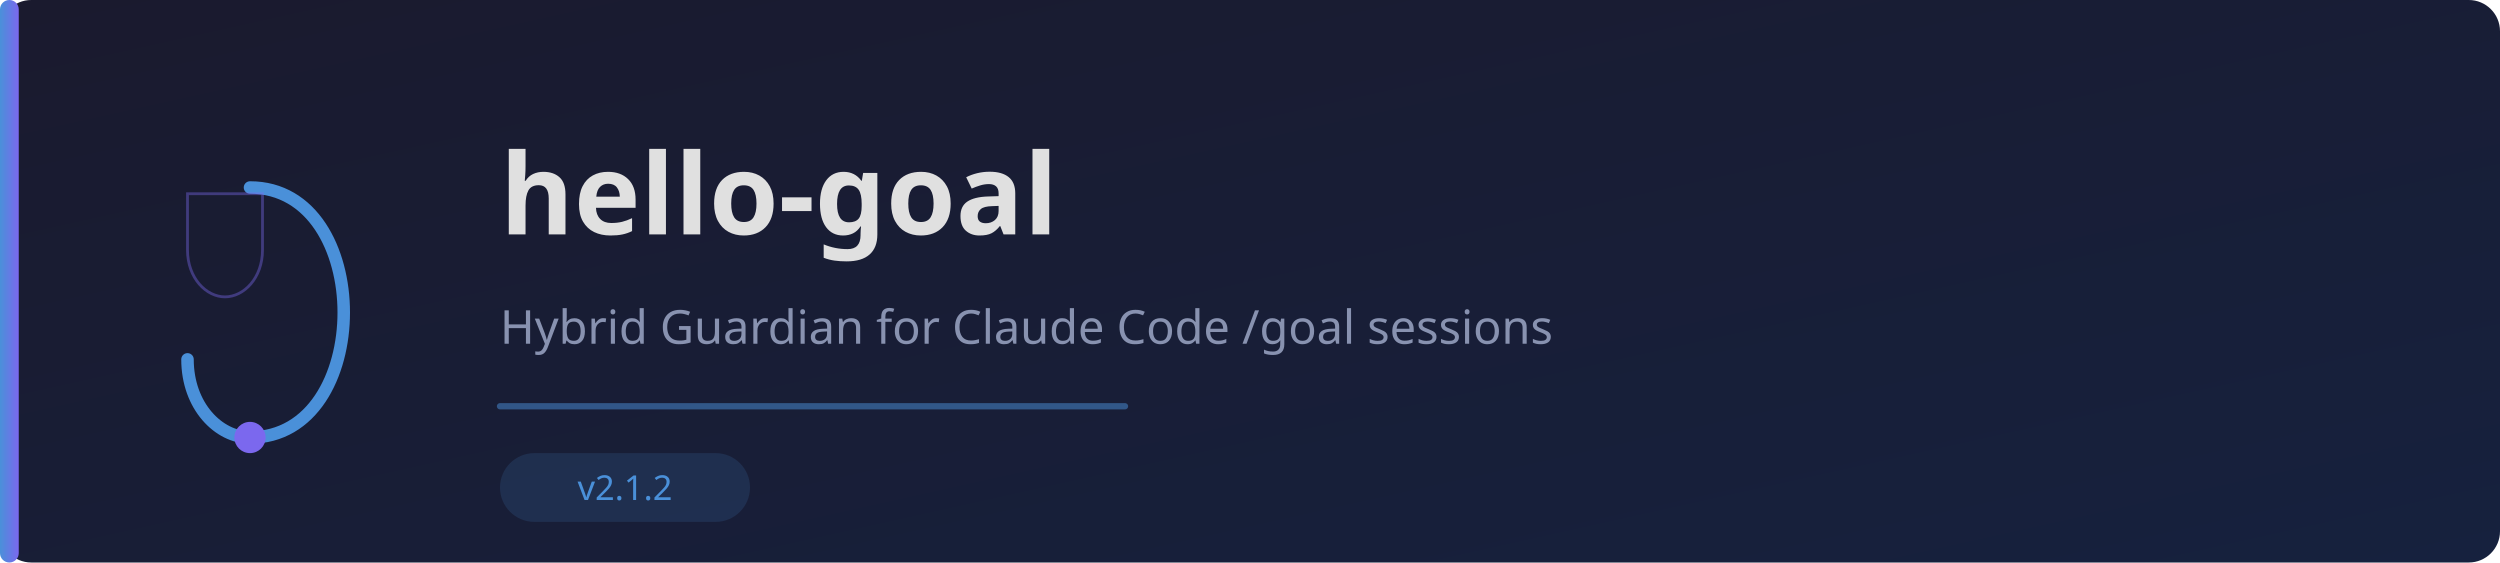
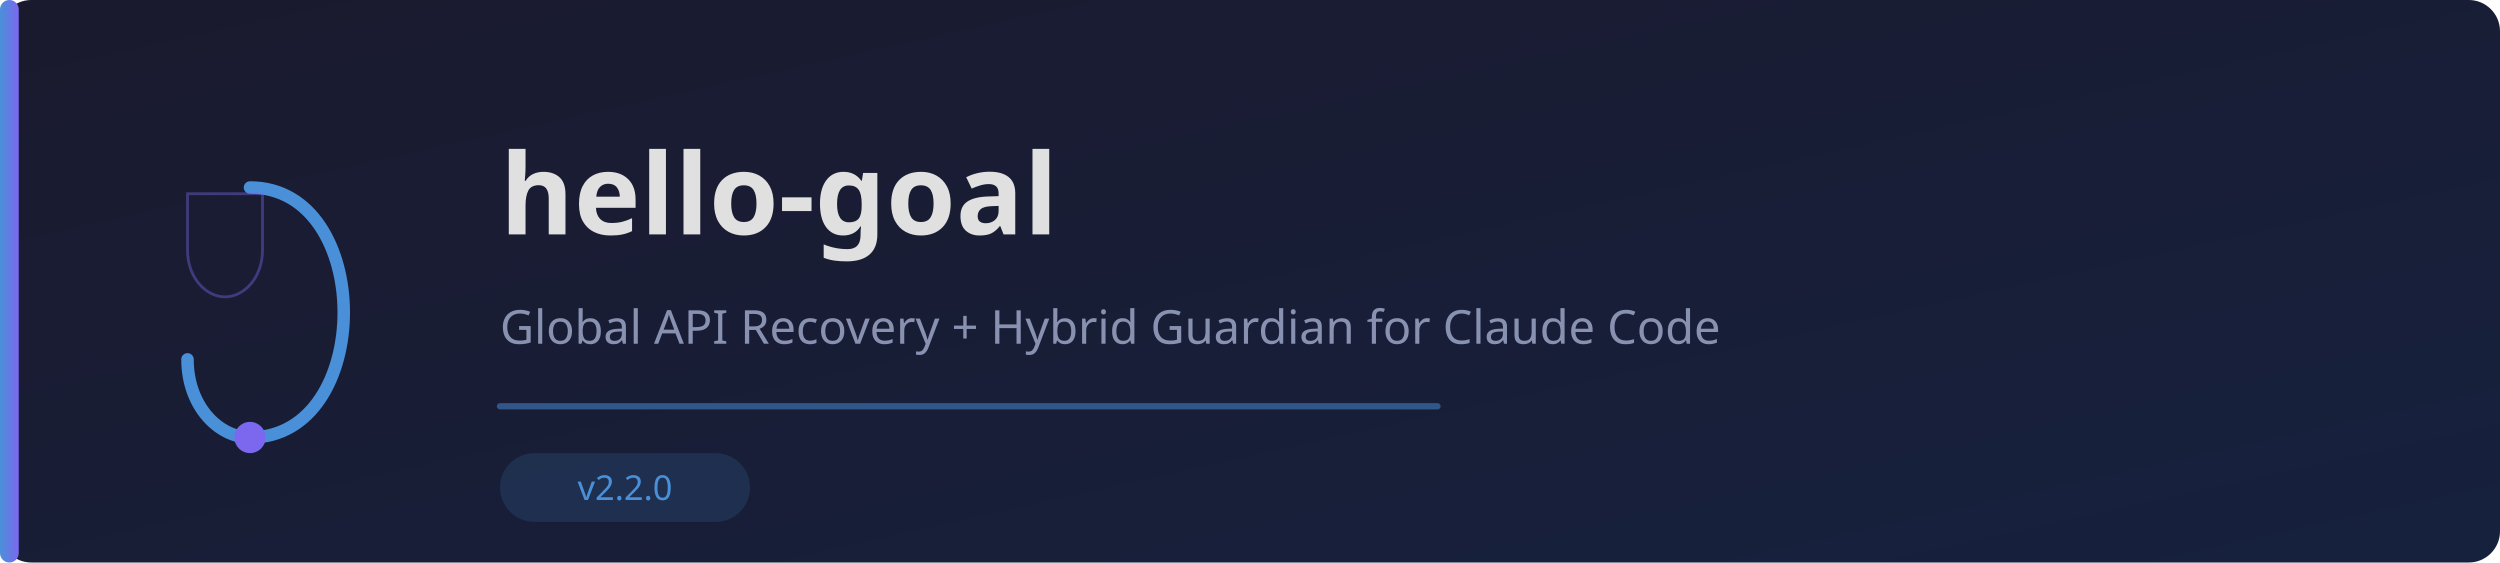
<svg xmlns="http://www.w3.org/2000/svg" viewBox="0 0 800 180">
  <defs>
    <linearGradient id="heroGrad" x1="0%" y1="0%" x2="100%" y2="100%">
      <stop offset="0%" style="stop-color:#1a1a2e;stop-opacity:1" />
      <stop offset="100%" style="stop-color:#16213e;stop-opacity:1" />
    </linearGradient>
    <linearGradient id="accentGrad" x1="0%" y1="0%" x2="100%" y2="0%">
      <stop offset="0%" style="stop-color:#4a90d9" />
      <stop offset="100%" style="stop-color:#7b68ee" />
    </linearGradient>
  </defs>
  <rect width="800" height="180" rx="10" fill="url(#heroGrad)" />
  <rect x="0" y="0" width="6" height="180" fill="url(#accentGrad)" rx="3" />
  <g transform="translate(50, 50)">
    <path d="M30 10 C50 10, 60 30, 60 50 C60 70, 50 90, 30 90 C20 90, 10 80, 10 65" stroke="#4a90d9" stroke-width="4" fill="none" stroke-linecap="round" />
    <circle cx="30" cy="90" r="5" fill="#7b68ee" />
    <path d="M20 20 L40 20 L40 50 C40 65, 30 75, 20 75 C10 75, 0 65, 0 50 L0 20 Z" stroke="#7b68ee" stroke-width="1.5" fill="none" opacity="0.4" transform="translate(10, 0) scale(0.6)" />
  </g>
  <text x="160" y="75" fill="#e0e0e0" font-size="36" font-family="system-ui, sans-serif" font-weight="bold">hello-goal</text>
-   <text x="160" y="110" fill="#8892b0" font-size="15" font-family="system-ui, sans-serif">Hybrid Guardian for Claude Code /goal sessions</text>
-   <line x1="160" y1="130" x2="360" y2="130" stroke="#4a90d9" stroke-width="2" stroke-linecap="round" opacity="0.5" />
+   <text x="160" y="110" fill="#8892b0" font-size="15" font-family="system-ui, sans-serif">Global API Recovery + Hybrid Guardian for Claude Code</text>
+   <line x1="160" y1="130" x2="460" y2="130" stroke="#4a90d9" stroke-width="2" stroke-linecap="round" opacity="0.5" />
  <rect x="160" y="145" width="80" height="22" rx="11" fill="#4a90d9" opacity="0.15" />
-   <text x="200" y="160" text-anchor="middle" fill="#4a90d9" font-size="11" font-family="system-ui, sans-serif">v2.1.2</text>
+   <text x="200" y="160" text-anchor="middle" fill="#4a90d9" font-size="11" font-family="system-ui, sans-serif">v2.2.0</text>
</svg>
